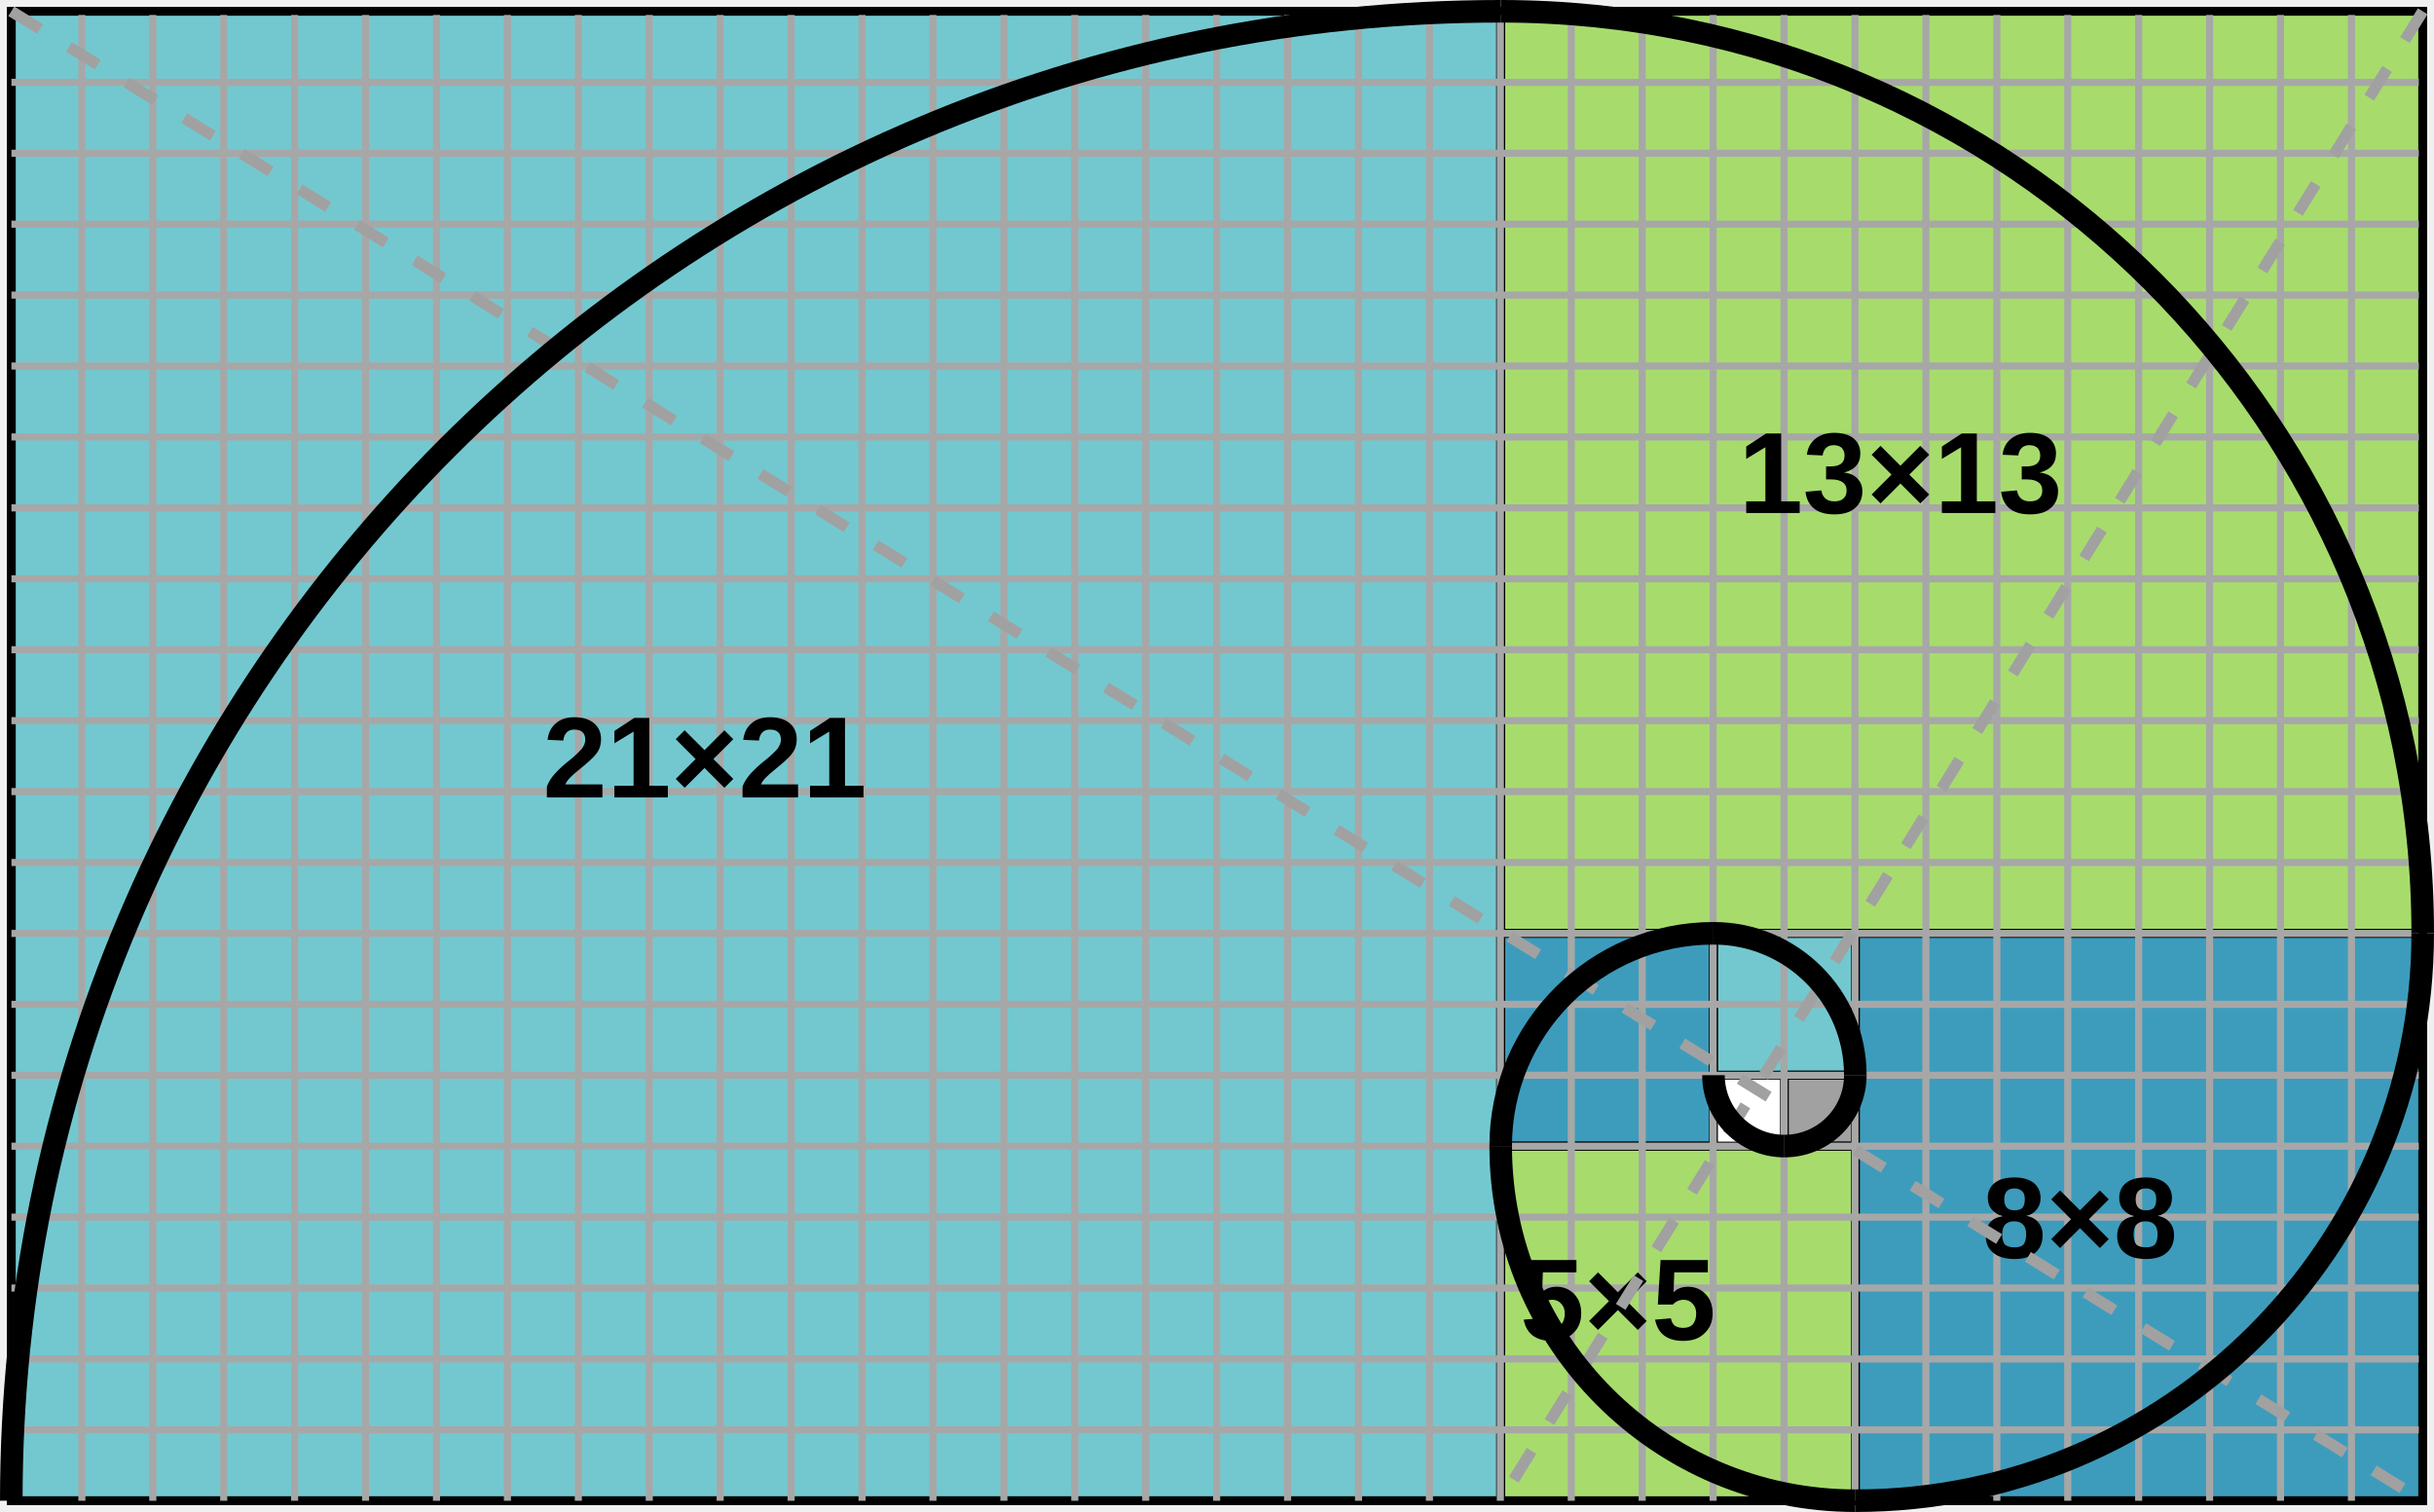
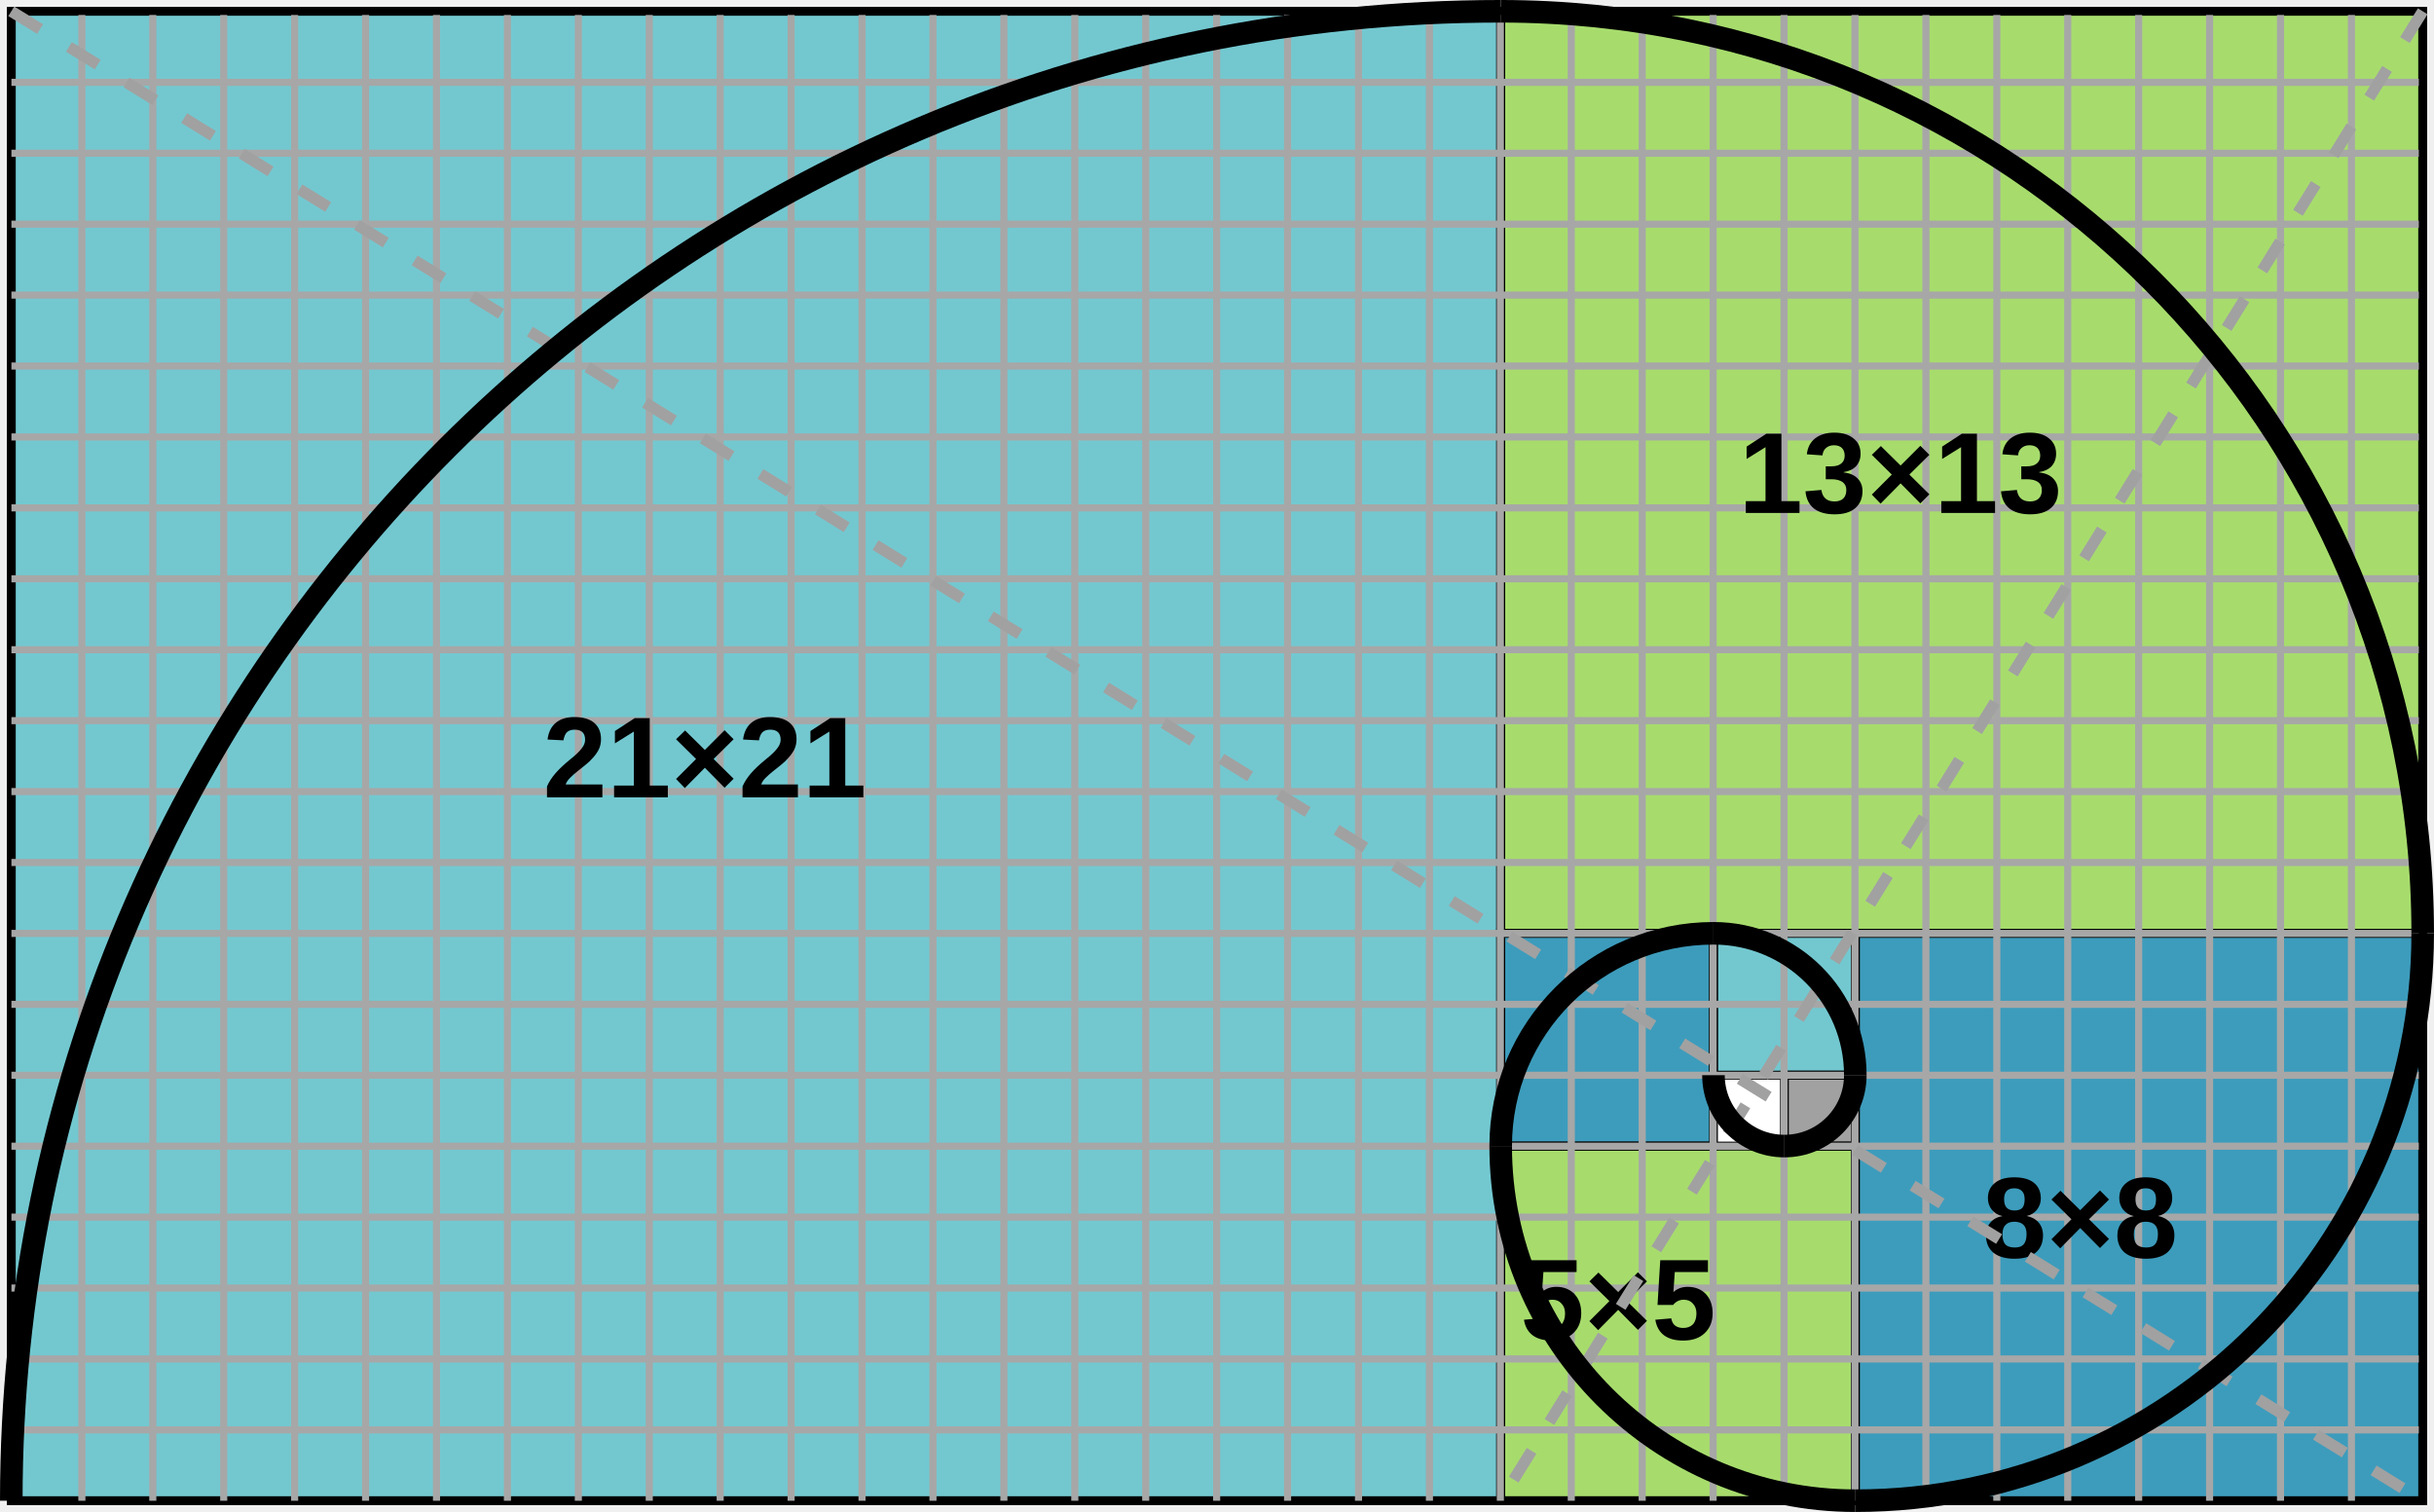
- <svg xmlns="http://www.w3.org/2000/svg" width="55.493mm" height="34.472mm" viewBox="0 0 55.493 34.472" version="1.1" id="svg1563">
+ <svg xmlns="http://www.w3.org/2000/svg" width="138.733mm" height="86.18mm" viewBox="0 0 138.733 86.18" version="1.1" id="svg1563">
  <defs id="defs1557" />
-   <g id="layer1" transform="translate(-72.03921,-47.68665)">
-     <rect style="display:inline;fill:#ffffff;fill-opacity:1;stroke:none;stroke-width:0.448;stroke-miterlimit:4;stroke-dasharray:none" id="rect4136" width="1.613" height="1.613" x="111.08" y="72.183" />
-     <rect style="display:inline;fill:#73c8d0;fill-opacity:1;stroke:none;stroke-width:0.202;stroke-miterlimit:4;stroke-dasharray:none;stroke-opacity:1" id="rect4142" width="3.227" height="3.227" x="-72.183" y="111.08" transform="rotate(-90)" />
-     <rect y="-73.797" x="-111.08" height="4.84" width="4.84" id="rect4152" style="display:inline;fill:#3d9cbc;fill-opacity:1;stroke:none;stroke-width:0.202;stroke-miterlimit:4;stroke-dasharray:none;stroke-opacity:1" transform="scale(-1)" />
-     <rect style="display:inline;fill:#a7dc6d;fill-opacity:1;stroke:none;stroke-width:0.202;stroke-miterlimit:4;stroke-dasharray:none;stroke-opacity:1" id="rect4158" width="8.067" height="8.067" x="73.797" y="-114.307" transform="rotate(90)" />
-     <rect y="68.956" x="114.307" height="12.908" width="12.908" id="rect4164" style="display:inline;fill:#3d9cbc;fill-opacity:1;stroke:none;stroke-width:0.202;stroke-miterlimit:4;stroke-dasharray:none;stroke-opacity:1" />
-     <rect style="display:inline;fill:#a7dc6d;fill-opacity:1;stroke:none;stroke-width:0.202;stroke-miterlimit:4;stroke-dasharray:none;stroke-opacity:1" id="rect4182" width="20.975" height="20.975" x="-68.956" y="106.24" transform="rotate(-90)" />
-     <rect y="-81.864" x="-106.24" height="33.883" width="33.883" id="rect4188" style="display:inline;fill:#73c8d0;fill-opacity:1;stroke:none;stroke-width:0.202;stroke-miterlimit:4;stroke-dasharray:none;stroke-opacity:1" transform="scale(-1)" />
-     <rect y="72.183" x="112.694" height="1.613" width="1.613" id="rect4138" style="display:inline;fill:#a1a1a1;fill-opacity:1;stroke:none;stroke-width:0.202;stroke-miterlimit:4;stroke-dasharray:none;stroke-opacity:1" />
-     <g id="g4477" transform="matrix(0.1617009,0,0,0.1617009,4.230572,-78.41308)" style="display:inline;stroke:#000000;stroke-opacity:1">
+   <g id="layer1" transform="translate(-30.41946,-21.8327)">
+     <rect style="display:inline;fill:#ffffff;fill-opacity:1;stroke:none;stroke-width:1.12;stroke-miterlimit:4;stroke-dasharray:none" id="rect4136" width="4.034" height="4.034" x="128.022" y="83.074" />
+     <rect style="display:inline;fill:#73c8d0;fill-opacity:1;stroke:none;stroke-width:0.504;stroke-miterlimit:4;stroke-dasharray:none;stroke-opacity:1" id="rect4142" width="8.067" height="8.067" x="-83.074" y="128.022" transform="rotate(-90)" />
+     <rect y="-87.108" x="-128.022" height="12.101" width="12.101" id="rect4152" style="display:inline;fill:#3d9cbc;fill-opacity:1;stroke:none;stroke-width:0.504;stroke-miterlimit:4;stroke-dasharray:none;stroke-opacity:1" transform="scale(-1)" />
+     <rect style="display:inline;fill:#a7dc6d;fill-opacity:1;stroke:none;stroke-width:0.504;stroke-miterlimit:4;stroke-dasharray:none;stroke-opacity:1" id="rect4158" width="20.169" height="20.169" x="87.108" y="-136.089" transform="rotate(90)" />
+     <rect y="75.007" x="136.089" height="32.27" width="32.27" id="rect4164" style="display:inline;fill:#3d9cbc;fill-opacity:1;stroke:none;stroke-width:0.504;stroke-miterlimit:4;stroke-dasharray:none;stroke-opacity:1" />
+     <rect style="display:inline;fill:#a7dc6d;fill-opacity:1;stroke:none;stroke-width:0.504;stroke-miterlimit:4;stroke-dasharray:none;stroke-opacity:1" id="rect4182" width="52.439" height="52.439" x="-75.007" y="115.921" transform="rotate(-90)" />
+     <rect y="-107.277" x="-115.921" height="84.709" width="84.709" id="rect4188" style="display:inline;fill:#73c8d0;fill-opacity:1;stroke:none;stroke-width:0.504;stroke-miterlimit:4;stroke-dasharray:none;stroke-opacity:1" transform="scale(-1)" />
+     <rect y="83.074" x="132.056" height="4.034" width="4.034" id="rect4138" style="display:inline;fill:#a1a1a1;fill-opacity:1;stroke:none;stroke-width:0.504;stroke-miterlimit:4;stroke-dasharray:none;stroke-opacity:1" />
+     <g id="g4477" transform="matrix(0.4042523,0,0,0.4042523,-139.1021,-293.4166)" style="display:inline;stroke:#000000;stroke-opacity:1">
      <rect style="fill:none;fill-opacity:0.47;stroke:#000000;stroke-width:1.25;stroke-miterlimit:4;stroke-dasharray:none;stroke-opacity:1" id="rect4204" width="20" height="20" x="-931.425" y="660.938" transform="rotate(-90)" />
      <rect y="-941.425" x="-660.938" height="30" width="30" id="rect4206" style="fill:none;fill-opacity:0.47;stroke:#000000;stroke-width:1.25;stroke-miterlimit:4;stroke-dasharray:none;stroke-opacity:1" transform="scale(-1)" />
      <rect style="fill:none;fill-opacity:0.47;stroke:#000000;stroke-width:1.25;stroke-miterlimit:4;stroke-dasharray:none;stroke-opacity:1" id="rect4208" width="50" height="50" x="941.425" y="-680.938" transform="rotate(90)" />
      <rect y="911.425" x="680.938" height="80" width="80" id="rect4210" style="fill:none;fill-opacity:0.47;stroke:#000000;stroke-width:1.25;stroke-miterlimit:4;stroke-dasharray:none;stroke-opacity:1" />
      <rect style="fill:none;fill-opacity:0.47;stroke:#000000;stroke-width:1.25;stroke-miterlimit:4;stroke-dasharray:none;stroke-opacity:1" id="rect4212" width="130" height="130" x="-911.425" y="630.938" transform="rotate(-90)" />
      <rect y="-991.424" x="-630.938" height="210" width="210" id="rect4214" style="fill:none;fill-opacity:0.47;stroke:#000000;stroke-width:1.25;stroke-miterlimit:4;stroke-dasharray:none;stroke-opacity:1" transform="scale(-1)" />
      <rect y="931.425" x="670.938" height="10" width="10" id="rect4216" style="fill:none;fill-opacity:0.47;stroke:#000000;stroke-width:1.25;stroke-miterlimit:4;stroke-dasharray:none;stroke-opacity:1" />
    </g>
-     <g id="g4704" transform="matrix(0.1617009,0,0,0.1617009,7.616182,-88.26675)" style="display:inline;stroke:#a7a7a7;stroke-width:1.002;stroke-miterlimit:4;stroke-dasharray:none;stroke-opacity:1">
+     <g id="g4704" transform="matrix(0.4042523,0,0,0.4042523,-130.6381,-318.0508)" style="display:inline;stroke:#a7a7a7;stroke-width:1.002;stroke-miterlimit:4;stroke-dasharray:none;stroke-opacity:1">
      <path id="path4218" d="M 739.452,1042.379 H 400.02" style="fill:none;fill-rule:evenodd;stroke:#a7a7a7;stroke-width:1.002;stroke-linecap:butt;stroke-linejoin:miter;stroke-miterlimit:4;stroke-dasharray:none;stroke-opacity:1" />
      <path style="fill:none;fill-rule:evenodd;stroke:#a7a7a7;stroke-width:1.002;stroke-linecap:butt;stroke-linejoin:miter;stroke-miterlimit:4;stroke-dasharray:none;stroke-opacity:1" d="M 739.452,1032.379 H 400.02" id="path4268" />
      <path id="path4270" d="M 739.452,1022.379 H 400.02" style="fill:none;fill-rule:evenodd;stroke:#a7a7a7;stroke-width:1.002;stroke-linecap:butt;stroke-linejoin:miter;stroke-miterlimit:4;stroke-dasharray:none;stroke-opacity:1" />
      <path style="fill:none;fill-rule:evenodd;stroke:#a7a7a7;stroke-width:1.002;stroke-linecap:butt;stroke-linejoin:miter;stroke-miterlimit:4;stroke-dasharray:none;stroke-opacity:1" d="M 739.452,1012.379 H 400.02" id="path4272" />
      <path id="path4274" d="M 739.452,1002.379 H 400.02" style="fill:none;fill-rule:evenodd;stroke:#a7a7a7;stroke-width:1.002;stroke-linecap:butt;stroke-linejoin:miter;stroke-miterlimit:4;stroke-dasharray:none;stroke-opacity:1" />
      <path style="fill:none;fill-rule:evenodd;stroke:#a7a7a7;stroke-width:1.002;stroke-linecap:butt;stroke-linejoin:miter;stroke-miterlimit:4;stroke-dasharray:none;stroke-opacity:1" d="M 739.452,992.379 H 400.02" id="path4276" />
      <path style="fill:none;fill-rule:evenodd;stroke:#a7a7a7;stroke-width:1.002;stroke-linecap:butt;stroke-linejoin:miter;stroke-miterlimit:4;stroke-dasharray:none;stroke-opacity:1" d="M 739.452,982.379 H 400.02" id="path4278" />
      <path id="path4280" d="M 739.452,972.379 H 400.02" style="fill:none;fill-rule:evenodd;stroke:#a7a7a7;stroke-width:1.002;stroke-linecap:butt;stroke-linejoin:miter;stroke-miterlimit:4;stroke-dasharray:none;stroke-opacity:1" />
      <path style="fill:none;fill-rule:evenodd;stroke:#a7a7a7;stroke-width:1.002;stroke-linecap:butt;stroke-linejoin:miter;stroke-miterlimit:4;stroke-dasharray:none;stroke-opacity:1" d="M 739.452,962.379 H 400.02" id="path4282" />
      <path id="path4284" d="M 739.452,952.379 H 400.02" style="fill:none;fill-rule:evenodd;stroke:#a7a7a7;stroke-width:1.002;stroke-linecap:butt;stroke-linejoin:miter;stroke-miterlimit:4;stroke-dasharray:none;stroke-opacity:1" />
      <path style="fill:none;fill-rule:evenodd;stroke:#a7a7a7;stroke-width:1.002;stroke-linecap:butt;stroke-linejoin:miter;stroke-miterlimit:4;stroke-dasharray:none;stroke-opacity:1" d="M 739.452,942.379 H 400.02" id="path4286" />
      <path id="path4288" d="M 739.452,932.379 H 400.02" style="fill:none;fill-rule:evenodd;stroke:#a7a7a7;stroke-width:1.002;stroke-linecap:butt;stroke-linejoin:miter;stroke-miterlimit:4;stroke-dasharray:none;stroke-opacity:1" />
      <path id="path4290" d="M 739.452,922.379 H 400.02" style="fill:none;fill-rule:evenodd;stroke:#a7a7a7;stroke-width:1.002;stroke-linecap:butt;stroke-linejoin:miter;stroke-miterlimit:4;stroke-dasharray:none;stroke-opacity:1" />
      <path style="fill:none;fill-rule:evenodd;stroke:#a7a7a7;stroke-width:1.002;stroke-linecap:butt;stroke-linejoin:miter;stroke-miterlimit:4;stroke-dasharray:none;stroke-opacity:1" d="M 739.452,912.379 H 400.02" id="path4292" />
      <path id="path4294" d="M 739.452,902.379 H 400.02" style="fill:none;fill-rule:evenodd;stroke:#a7a7a7;stroke-width:1.002;stroke-linecap:butt;stroke-linejoin:miter;stroke-miterlimit:4;stroke-dasharray:none;stroke-opacity:1" />
      <path style="fill:none;fill-rule:evenodd;stroke:#a7a7a7;stroke-width:1.002;stroke-linecap:butt;stroke-linejoin:miter;stroke-miterlimit:4;stroke-dasharray:none;stroke-opacity:1" d="M 739.452,892.379 H 400.02" id="path4296" />
      <path id="path4298" d="M 739.452,882.379 H 400.02" style="fill:none;fill-rule:evenodd;stroke:#a7a7a7;stroke-width:1.002;stroke-linecap:butt;stroke-linejoin:miter;stroke-miterlimit:4;stroke-dasharray:none;stroke-opacity:1" />
      <path style="fill:none;fill-rule:evenodd;stroke:#a7a7a7;stroke-width:1.002;stroke-linecap:butt;stroke-linejoin:miter;stroke-miterlimit:4;stroke-dasharray:none;stroke-opacity:1" d="M 739.452,872.379 H 400.02" id="path4300" />
      <path style="fill:none;fill-rule:evenodd;stroke:#a7a7a7;stroke-width:1.002;stroke-linecap:butt;stroke-linejoin:miter;stroke-miterlimit:4;stroke-dasharray:none;stroke-opacity:1" d="M 739.452,862.379 H 400.02" id="path4302" />
      <path id="path4304" d="M 739.452,852.379 H 400.02" style="fill:none;fill-rule:evenodd;stroke:#a7a7a7;stroke-width:1.002;stroke-linecap:butt;stroke-linejoin:miter;stroke-miterlimit:4;stroke-dasharray:none;stroke-opacity:1" />
      <path style="fill:none;fill-rule:evenodd;stroke:#a7a7a7;stroke-width:1.002;stroke-linecap:butt;stroke-linejoin:miter;stroke-miterlimit:4;stroke-dasharray:none;stroke-opacity:1" d="M 599.952,842.879 V 1052.373" id="path4314" />
      <path id="path4316" d="M 589.952,842.879 V 1052.373" style="fill:none;fill-rule:evenodd;stroke:#a7a7a7;stroke-width:1.002;stroke-linecap:butt;stroke-linejoin:miter;stroke-miterlimit:4;stroke-dasharray:none;stroke-opacity:1" />
      <path style="fill:none;fill-rule:evenodd;stroke:#a7a7a7;stroke-width:1.002;stroke-linecap:butt;stroke-linejoin:miter;stroke-miterlimit:4;stroke-dasharray:none;stroke-opacity:1" d="M 579.952,842.879 V 1052.373" id="path4318" />
      <path id="path4320" d="M 569.952,842.879 V 1052.373" style="fill:none;fill-rule:evenodd;stroke:#a7a7a7;stroke-width:1.002;stroke-linecap:butt;stroke-linejoin:miter;stroke-miterlimit:4;stroke-dasharray:none;stroke-opacity:1" />
      <path style="fill:none;fill-rule:evenodd;stroke:#a7a7a7;stroke-width:1.002;stroke-linecap:butt;stroke-linejoin:miter;stroke-miterlimit:4;stroke-dasharray:none;stroke-opacity:1" d="M 559.952,842.879 V 1052.373" id="path4322" />
      <path id="path4324" d="M 549.952,842.879 V 1052.373" style="fill:none;fill-rule:evenodd;stroke:#a7a7a7;stroke-width:1.002;stroke-linecap:butt;stroke-linejoin:miter;stroke-miterlimit:4;stroke-dasharray:none;stroke-opacity:1" />
      <path id="path4326" d="M 539.952,842.879 V 1052.373" style="fill:none;fill-rule:evenodd;stroke:#a7a7a7;stroke-width:1.002;stroke-linecap:butt;stroke-linejoin:miter;stroke-miterlimit:4;stroke-dasharray:none;stroke-opacity:1" />
      <path style="fill:none;fill-rule:evenodd;stroke:#a7a7a7;stroke-width:1.002;stroke-linecap:butt;stroke-linejoin:miter;stroke-miterlimit:4;stroke-dasharray:none;stroke-opacity:1" d="M 529.952,842.879 V 1052.373" id="path4328" />
      <path id="path4330" d="M 519.952,842.879 V 1052.373" style="fill:none;fill-rule:evenodd;stroke:#a7a7a7;stroke-width:1.002;stroke-linecap:butt;stroke-linejoin:miter;stroke-miterlimit:4;stroke-dasharray:none;stroke-opacity:1" />
      <path style="fill:none;fill-rule:evenodd;stroke:#a7a7a7;stroke-width:1.002;stroke-linecap:butt;stroke-linejoin:miter;stroke-miterlimit:4;stroke-dasharray:none;stroke-opacity:1" d="M 509.952,842.879 V 1052.373" id="path4332" />
      <path id="path4334" d="M 499.952,842.879 V 1052.373" style="fill:none;fill-rule:evenodd;stroke:#a7a7a7;stroke-width:1.002;stroke-linecap:butt;stroke-linejoin:miter;stroke-miterlimit:4;stroke-dasharray:none;stroke-opacity:1" />
      <path style="fill:none;fill-rule:evenodd;stroke:#a7a7a7;stroke-width:1.002;stroke-linecap:butt;stroke-linejoin:miter;stroke-miterlimit:4;stroke-dasharray:none;stroke-opacity:1" d="M 489.952,842.879 V 1052.373" id="path4336" />
      <path style="fill:none;fill-rule:evenodd;stroke:#a7a7a7;stroke-width:1.002;stroke-linecap:butt;stroke-linejoin:miter;stroke-miterlimit:4;stroke-dasharray:none;stroke-opacity:1" d="M 479.952,842.879 V 1052.373" id="path4338" />
      <path id="path4340" d="M 469.952,842.879 V 1052.373" style="fill:none;fill-rule:evenodd;stroke:#a7a7a7;stroke-width:1.002;stroke-linecap:butt;stroke-linejoin:miter;stroke-miterlimit:4;stroke-dasharray:none;stroke-opacity:1" />
      <path style="fill:none;fill-rule:evenodd;stroke:#a7a7a7;stroke-width:1.002;stroke-linecap:butt;stroke-linejoin:miter;stroke-miterlimit:4;stroke-dasharray:none;stroke-opacity:1" d="M 459.952,842.879 V 1052.373" id="path4342" />
      <path id="path4344" d="M 449.952,842.879 V 1052.373" style="fill:none;fill-rule:evenodd;stroke:#a7a7a7;stroke-width:1.002;stroke-linecap:butt;stroke-linejoin:miter;stroke-miterlimit:4;stroke-dasharray:none;stroke-opacity:1" />
      <path style="fill:none;fill-rule:evenodd;stroke:#a7a7a7;stroke-width:1.002;stroke-linecap:butt;stroke-linejoin:miter;stroke-miterlimit:4;stroke-dasharray:none;stroke-opacity:1" d="M 439.952,842.879 V 1052.373" id="path4346" />
      <path id="path4348" d="M 429.952,842.879 V 1052.373" style="fill:none;fill-rule:evenodd;stroke:#a7a7a7;stroke-width:1.002;stroke-linecap:butt;stroke-linejoin:miter;stroke-miterlimit:4;stroke-dasharray:none;stroke-opacity:1" />
      <path id="path4350" d="M 419.952,842.879 V 1052.373" style="fill:none;fill-rule:evenodd;stroke:#a7a7a7;stroke-width:1.002;stroke-linecap:butt;stroke-linejoin:miter;stroke-miterlimit:4;stroke-dasharray:none;stroke-opacity:1" />
      <path style="fill:none;fill-rule:evenodd;stroke:#a7a7a7;stroke-width:1.002;stroke-linecap:butt;stroke-linejoin:miter;stroke-miterlimit:4;stroke-dasharray:none;stroke-opacity:1" d="M 409.952,842.879 V 1052.373" id="path4352" />
      <path id="path4392" d="M 729.952,842.879 V 1052.373" style="fill:none;fill-rule:evenodd;stroke:#a7a7a7;stroke-width:1.002;stroke-linecap:butt;stroke-linejoin:miter;stroke-miterlimit:4;stroke-dasharray:none;stroke-opacity:1" />
      <path style="fill:none;fill-rule:evenodd;stroke:#a7a7a7;stroke-width:1.002;stroke-linecap:butt;stroke-linejoin:miter;stroke-miterlimit:4;stroke-dasharray:none;stroke-opacity:1" d="M 719.952,842.879 V 1052.373" id="path4394" />
      <path id="path4396" d="M 709.952,842.879 V 1052.373" style="fill:none;fill-rule:evenodd;stroke:#a7a7a7;stroke-width:1.002;stroke-linecap:butt;stroke-linejoin:miter;stroke-miterlimit:4;stroke-dasharray:none;stroke-opacity:1" />
      <path style="fill:none;fill-rule:evenodd;stroke:#a7a7a7;stroke-width:1.002;stroke-linecap:butt;stroke-linejoin:miter;stroke-miterlimit:4;stroke-dasharray:none;stroke-opacity:1" d="M 699.952,842.879 V 1052.373" id="path4398" />
      <path id="path4400" d="M 689.952,842.879 V 1052.373" style="fill:none;fill-rule:evenodd;stroke:#a7a7a7;stroke-width:1.002;stroke-linecap:butt;stroke-linejoin:miter;stroke-miterlimit:4;stroke-dasharray:none;stroke-opacity:1" />
      <path id="path4402" d="M 679.952,842.879 V 1052.373" style="fill:none;fill-rule:evenodd;stroke:#a7a7a7;stroke-width:1.002;stroke-linecap:butt;stroke-linejoin:miter;stroke-miterlimit:4;stroke-dasharray:none;stroke-opacity:1" />
      <path style="fill:none;fill-rule:evenodd;stroke:#a7a7a7;stroke-width:1.002;stroke-linecap:butt;stroke-linejoin:miter;stroke-miterlimit:4;stroke-dasharray:none;stroke-opacity:1" d="M 669.952,842.879 V 1052.373" id="path4404" />
      <path id="path4406" d="M 659.952,842.879 V 1052.373" style="fill:none;fill-rule:evenodd;stroke:#a7a7a7;stroke-width:1.002;stroke-linecap:butt;stroke-linejoin:miter;stroke-miterlimit:4;stroke-dasharray:none;stroke-opacity:1" />
      <path style="fill:none;fill-rule:evenodd;stroke:#a7a7a7;stroke-width:1.002;stroke-linecap:butt;stroke-linejoin:miter;stroke-miterlimit:4;stroke-dasharray:none;stroke-opacity:1" d="M 649.952,842.879 V 1052.373" id="path4408" />
      <path id="path4410" d="M 639.952,842.879 V 1052.373" style="fill:none;fill-rule:evenodd;stroke:#a7a7a7;stroke-width:1.002;stroke-linecap:butt;stroke-linejoin:miter;stroke-miterlimit:4;stroke-dasharray:none;stroke-opacity:1" />
      <path style="fill:none;fill-rule:evenodd;stroke:#a7a7a7;stroke-width:1.002;stroke-linecap:butt;stroke-linejoin:miter;stroke-miterlimit:4;stroke-dasharray:none;stroke-opacity:1" d="M 629.952,842.879 V 1052.373" id="path4412" />
      <path style="fill:none;fill-rule:evenodd;stroke:#a7a7a7;stroke-width:1.002;stroke-linecap:butt;stroke-linejoin:miter;stroke-miterlimit:4;stroke-dasharray:none;stroke-opacity:1" d="M 619.952,842.879 V 1052.373" id="path4414" />
      <path id="path4416" d="M 609.952,842.879 V 1052.373" style="fill:none;fill-rule:evenodd;stroke:#a7a7a7;stroke-width:1.002;stroke-linecap:butt;stroke-linejoin:miter;stroke-miterlimit:4;stroke-dasharray:none;stroke-opacity:1" />
    </g>
-     <text xml:space="preserve" style="font-style:normal;font-variant:normal;font-weight:bold;font-stretch:normal;font-size:1.94px;line-height:0%;font-family:Arial;-inkscape-font-specification:'Arial Bold';text-align:center;letter-spacing:0px;word-spacing:0px;text-anchor:middle;display:inline;fill:#000000;fill-opacity:1;stroke:none;stroke-width:0.162px;stroke-linecap:butt;stroke-linejoin:miter;stroke-opacity:1" x="110.278" y="78.226" id="text4759">
-       <tspan id="tspan4761" x="110.278" y="78.226" style="font-style:normal;font-variant:normal;font-weight:bold;font-stretch:normal;font-size:2.628px;line-height:1.25;font-family:Arial;-inkscape-font-specification:'Arial Bold';text-align:center;text-anchor:middle;stroke-width:0.162px">5×5</tspan>
+     <text xml:space="preserve" style="font-style:normal;font-variant:normal;font-weight:bold;font-stretch:normal;font-size:4.851px;line-height:0%;font-family:Arial;-inkscape-font-specification:'Arial Bold';text-align:center;letter-spacing:0px;word-spacing:0px;text-anchor:middle;display:inline;fill:#000000;fill-opacity:1;stroke:none;stroke-width:0.404px;stroke-linecap:butt;stroke-linejoin:miter;stroke-opacity:1" x="126.017" y="98.18" id="text4759">
+       <tspan id="tspan4761" x="126.017" y="98.18" style="font-style:normal;font-variant:normal;font-weight:bold;font-stretch:normal;font-size:6.569px;line-height:1.25;font-family:Arial;-inkscape-font-specification:'Arial Bold';text-align:center;text-anchor:middle;stroke-width:0.404px">5×5</tspan>
    </text>
-     <text id="text4763" y="76.361" x="120.813" style="font-style:normal;font-variant:normal;font-weight:bold;font-stretch:normal;font-size:1.94px;line-height:0%;font-family:Arial;-inkscape-font-specification:'Arial Bold';text-align:center;letter-spacing:0px;word-spacing:0px;text-anchor:middle;display:inline;fill:#000000;fill-opacity:1;stroke:none;stroke-width:0.162px;stroke-linecap:butt;stroke-linejoin:miter;stroke-opacity:1" xml:space="preserve">
-       <tspan style="font-style:normal;font-variant:normal;font-weight:bold;font-stretch:normal;font-size:2.628px;line-height:1.25;font-family:Arial;-inkscape-font-specification:'Arial Bold';text-align:center;text-anchor:middle;stroke-width:0.162px" y="76.361" x="120.813" id="tspan4765">8×8</tspan>
+     <text id="text4763" y="93.518" x="152.355" style="font-style:normal;font-variant:normal;font-weight:bold;font-stretch:normal;font-size:4.851px;line-height:0%;font-family:Arial;-inkscape-font-specification:'Arial Bold';text-align:center;letter-spacing:0px;word-spacing:0px;text-anchor:middle;display:inline;fill:#000000;fill-opacity:1;stroke:none;stroke-width:0.404px;stroke-linecap:butt;stroke-linejoin:miter;stroke-opacity:1" xml:space="preserve">
+       <tspan style="font-style:normal;font-variant:normal;font-weight:bold;font-stretch:normal;font-size:6.569px;line-height:1.25;font-family:Arial;-inkscape-font-specification:'Arial Bold';text-align:center;text-anchor:middle;stroke-width:0.404px" y="93.518" x="152.355" id="tspan4765">8×8</tspan>
    </text>
-     <text xml:space="preserve" style="font-style:normal;font-variant:normal;font-weight:bold;font-stretch:normal;font-size:1.94px;line-height:0%;font-family:Arial;-inkscape-font-specification:'Arial Bold';text-align:center;letter-spacing:0px;word-spacing:0px;text-anchor:middle;display:inline;fill:#000000;fill-opacity:1;stroke:none;stroke-width:0.162px;stroke-linecap:butt;stroke-linejoin:miter;stroke-opacity:1" x="116.717" y="59.383" id="text4767">
-       <tspan id="tspan4769" x="116.717" y="59.383" style="font-style:normal;font-variant:normal;font-weight:bold;font-stretch:normal;font-size:2.628px;line-height:1.25;font-family:Arial;-inkscape-font-specification:'Arial Bold';text-align:center;text-anchor:middle;stroke-width:0.162px">13×13</tspan>
+     <text xml:space="preserve" style="font-style:normal;font-variant:normal;font-weight:bold;font-stretch:normal;font-size:4.851px;line-height:0%;font-family:Arial;-inkscape-font-specification:'Arial Bold';text-align:center;letter-spacing:0px;word-spacing:0px;text-anchor:middle;display:inline;fill:#000000;fill-opacity:1;stroke:none;stroke-width:0.404px;stroke-linecap:butt;stroke-linejoin:miter;stroke-opacity:1" x="142.115" y="51.073" id="text4767">
+       <tspan id="tspan4769" x="142.115" y="51.073" style="font-style:normal;font-variant:normal;font-weight:bold;font-stretch:normal;font-size:6.569px;line-height:1.25;font-family:Arial;-inkscape-font-specification:'Arial Bold';text-align:center;text-anchor:middle;stroke-width:0.404px">13×13</tspan>
    </text>
-     <text id="text4771" y="65.867" x="89.454" style="font-style:normal;font-variant:normal;font-weight:bold;font-stretch:normal;font-size:1.94px;line-height:0%;font-family:Arial;-inkscape-font-specification:'Arial Bold';text-align:center;letter-spacing:0px;word-spacing:0px;text-anchor:middle;display:inline;fill:#000000;fill-opacity:1;stroke:none;stroke-width:0.162px;stroke-linecap:butt;stroke-linejoin:miter;stroke-opacity:1" xml:space="preserve">
-       <tspan style="font-style:normal;font-variant:normal;font-weight:bold;font-stretch:normal;font-size:2.628px;line-height:1.25;font-family:Arial;-inkscape-font-specification:'Arial Bold';text-align:center;text-anchor:middle;stroke-width:0.162px" y="65.867" x="89.454" id="tspan4773">21×21</tspan>
+     <text id="text4771" y="67.283" x="73.957" style="font-style:normal;font-variant:normal;font-weight:bold;font-stretch:normal;font-size:4.851px;line-height:0%;font-family:Arial;-inkscape-font-specification:'Arial Bold';text-align:center;letter-spacing:0px;word-spacing:0px;text-anchor:middle;display:inline;fill:#000000;fill-opacity:1;stroke:none;stroke-width:0.404px;stroke-linecap:butt;stroke-linejoin:miter;stroke-opacity:1" xml:space="preserve">
+       <tspan style="font-style:normal;font-variant:normal;font-weight:bold;font-stretch:normal;font-size:6.569px;line-height:1.25;font-family:Arial;-inkscape-font-specification:'Arial Bold';text-align:center;text-anchor:middle;stroke-width:0.404px" y="67.283" x="73.957" id="tspan4773">21×21</tspan>
    </text>
-     <path style="display:inline;fill:#a1a1a1;fill-rule:evenodd;stroke:#a1a1a1;stroke-width:0.257;stroke-linecap:butt;stroke-linejoin:miter;stroke-miterlimit:4;stroke-dasharray:0.772, 0.772;stroke-dashoffset:0;stroke-opacity:1" d="M 72.297,47.944 127.275,81.901" id="path1374" />
-     <path style="display:inline;fill:#a1a1a1;fill-rule:evenodd;stroke:#a1a1a1;stroke-width:0.257;stroke-linecap:butt;stroke-linejoin:miter;stroke-miterlimit:4;stroke-dasharray:0.772, 0.772;stroke-dashoffset:0;stroke-opacity:1" d="M 127.275,47.944 106.254,81.901" id="path1377" />
-     <g style="display:inline;stroke:#000000;stroke-width:3.183;stroke-miterlimit:4;stroke-dasharray:none;stroke-opacity:1" id="g4238" transform="matrix(0.1617009,0,0,0.1617009,71.11845,-87.29654)">
+     <path style="display:inline;fill:#a1a1a1;fill-rule:evenodd;stroke:#a1a1a1;stroke-width:0.643;stroke-linecap:butt;stroke-linejoin:miter;stroke-miterlimit:4;stroke-dasharray:1.93, 1.93;stroke-dashoffset:0;stroke-opacity:1" d="M 31.063,22.476 168.509,107.369" id="path1374" />
+     <path style="display:inline;fill:#a1a1a1;fill-rule:evenodd;stroke:#a1a1a1;stroke-width:0.643;stroke-linecap:butt;stroke-linejoin:miter;stroke-miterlimit:4;stroke-dasharray:1.93, 1.93;stroke-dashoffset:0;stroke-opacity:1" d="M 168.509,22.476 115.956,107.369" id="path1377" />
+     <g style="display:inline;stroke:#000000;stroke-width:3.183;stroke-miterlimit:4;stroke-dasharray:none;stroke-opacity:1" id="g4238" transform="matrix(0.4042523,0,0,0.4042523,28.11755,-315.6253)">
      <path transform="rotate(90)" d="m 986.362,-267.286 a 10,10 0 0 1 10,10" id="path4140" style="fill:none;fill-opacity:0.47;stroke:#000000;stroke-width:3.183;stroke-miterlimit:4;stroke-dasharray:none;stroke-opacity:1" />
      <path style="fill:none;fill-opacity:0.47;stroke:#000000;stroke-width:3.183;stroke-miterlimit:4;stroke-dasharray:none;stroke-opacity:1" id="path4144" d="m 247.286,966.362 a 20,20 0 0 1 20,20" />
      <path transform="rotate(-90)" d="m -996.362,217.286 a 30,30 0 0 1 30,30" id="path4154" style="fill:none;fill-opacity:0.47;stroke:#000000;stroke-width:3.183;stroke-miterlimit:4;stroke-dasharray:none;stroke-opacity:1" />
      <path style="fill:none;fill-opacity:0.47;stroke:#000000;stroke-width:3.183;stroke-miterlimit:4;stroke-dasharray:none;stroke-opacity:1" id="path4160" d="m -267.286,-1046.362 a 50,50 0 0 1 50,50" transform="scale(-1)" />
      <path transform="rotate(90)" d="m 966.362,-347.286 a 80,80 0 0 1 80,80" id="path4166" style="fill:none;fill-opacity:0.47;stroke:#000000;stroke-width:3.183;stroke-miterlimit:4;stroke-dasharray:none;stroke-opacity:1" />
      <path style="fill:none;fill-opacity:0.47;stroke:#000000;stroke-width:3.183;stroke-miterlimit:4;stroke-dasharray:none;stroke-opacity:1" id="path4184" d="m 217.286,836.362 a 130,130 0 0 1 130,130" />
      <path transform="rotate(-90)" d="M -1046.362,7.286 A 210,210 0 0 1 -836.362,217.286" id="path4190" style="fill:none;fill-opacity:0.47;stroke:#000000;stroke-width:3.183;stroke-miterlimit:4;stroke-dasharray:none;stroke-opacity:1" />
      <path style="fill:none;fill-opacity:0.47;stroke:#000000;stroke-width:3.183;stroke-miterlimit:4;stroke-dasharray:none;stroke-opacity:1" id="path4236" d="m 986.362,247.286 a 10,10 0 0 1 10,10" transform="matrix(0,1,1,0,0,0)" />
    </g>
  </g>
</svg>
